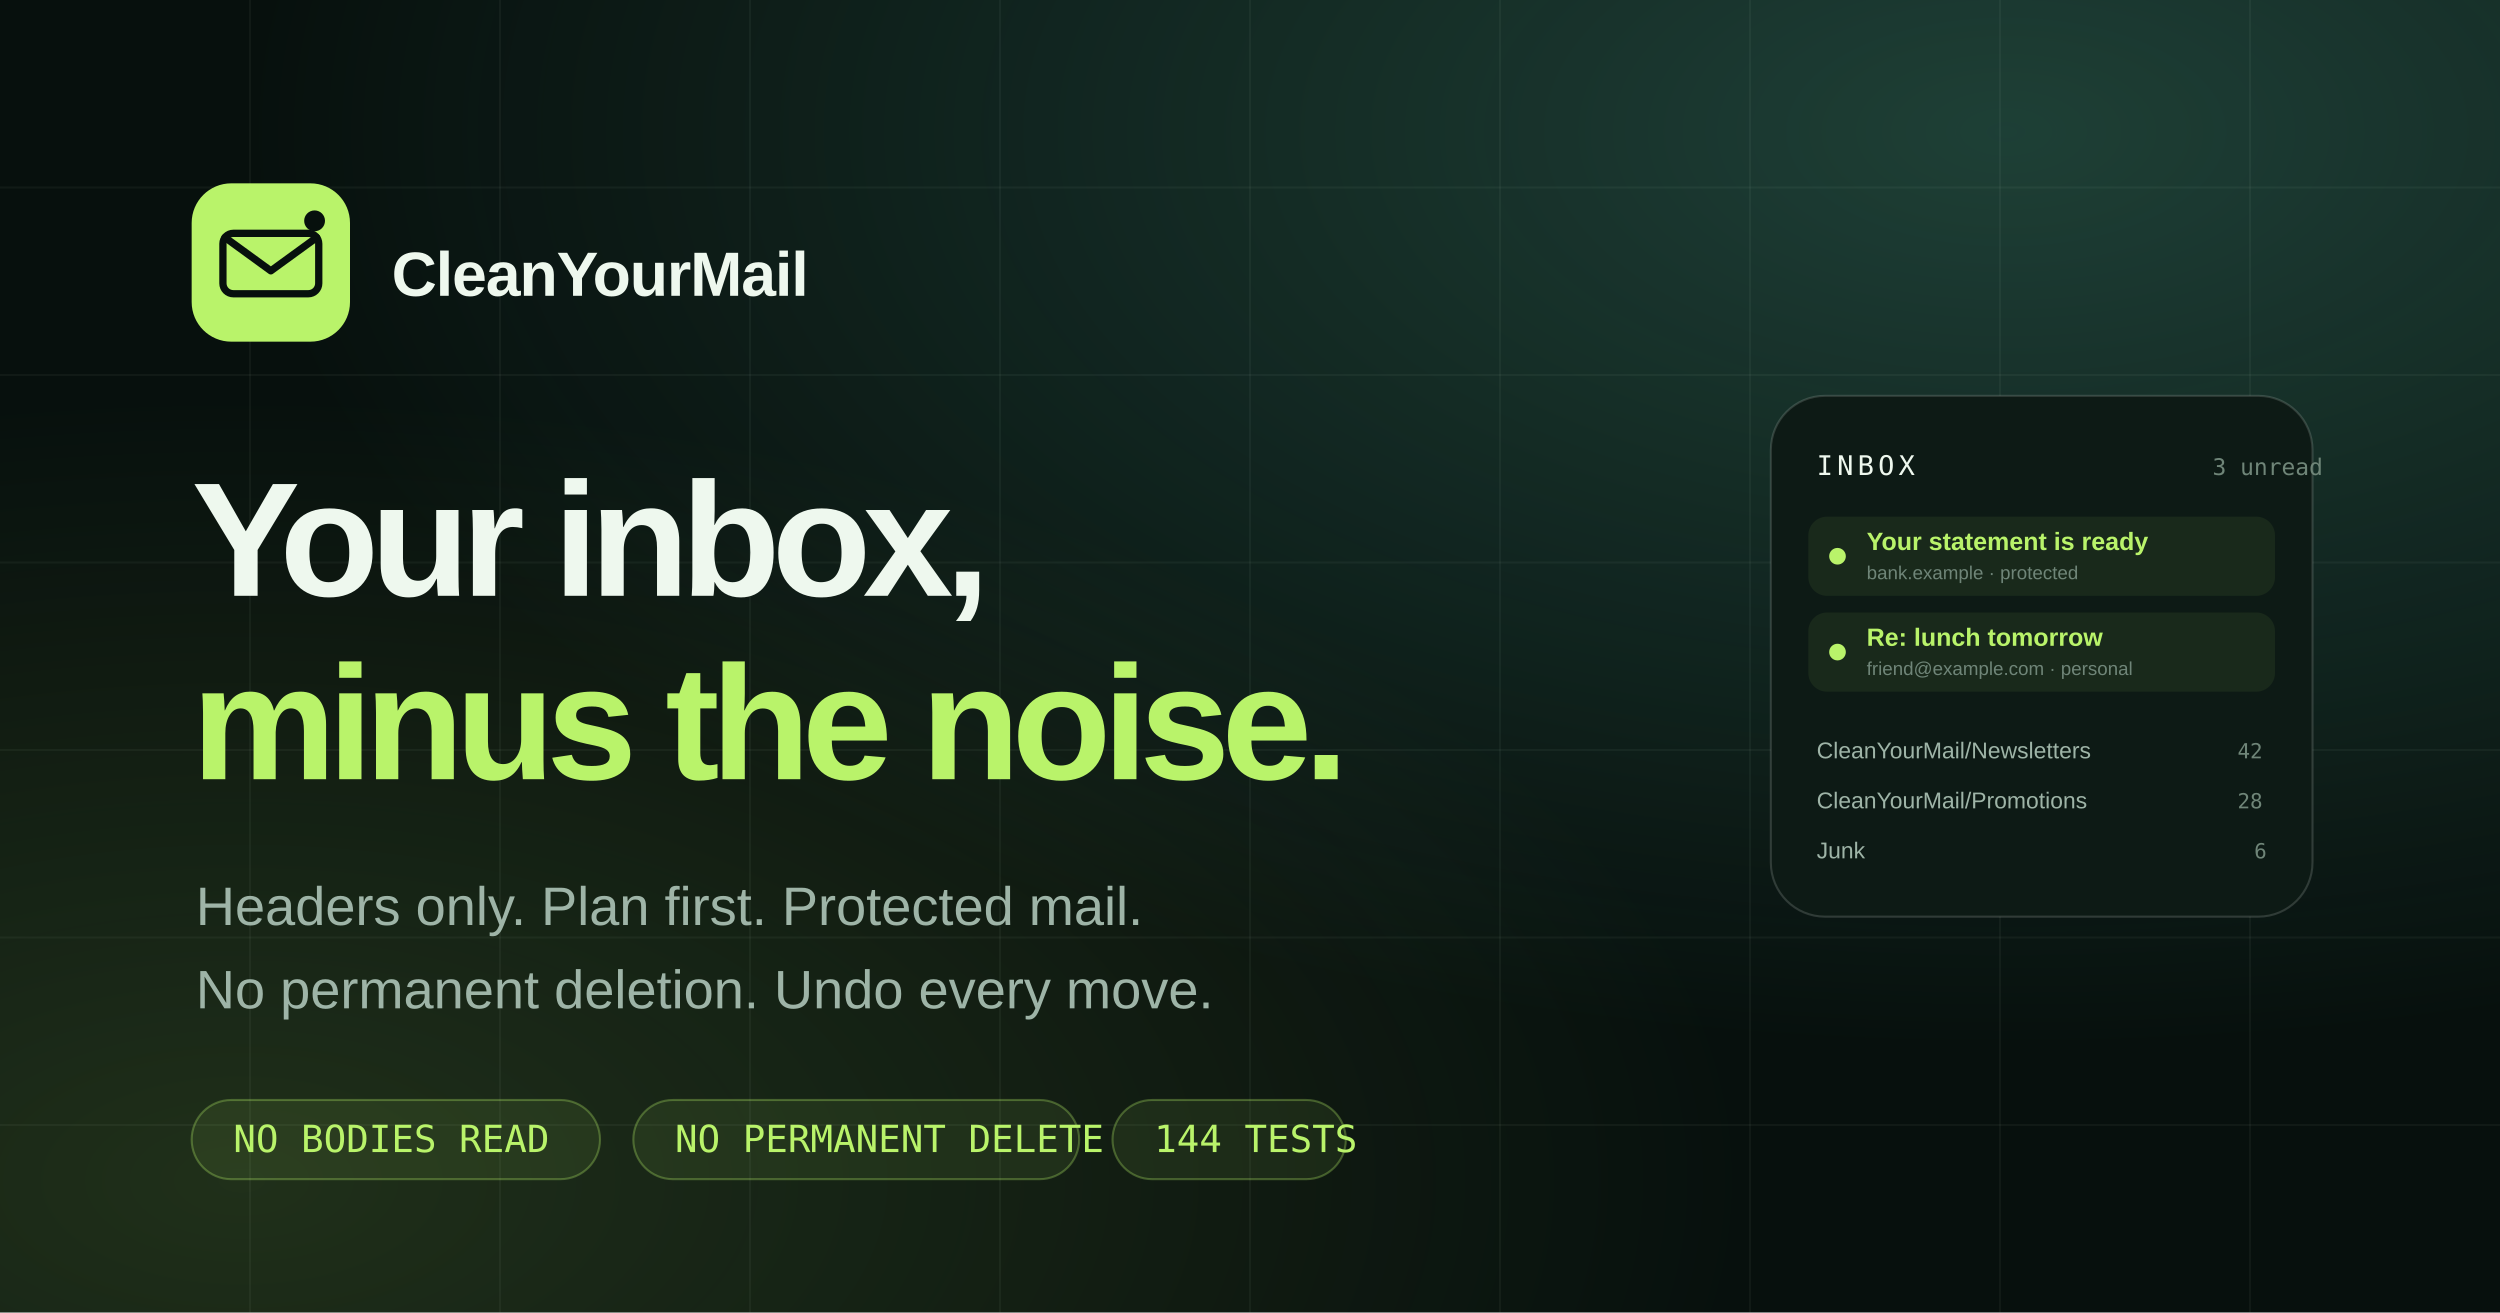
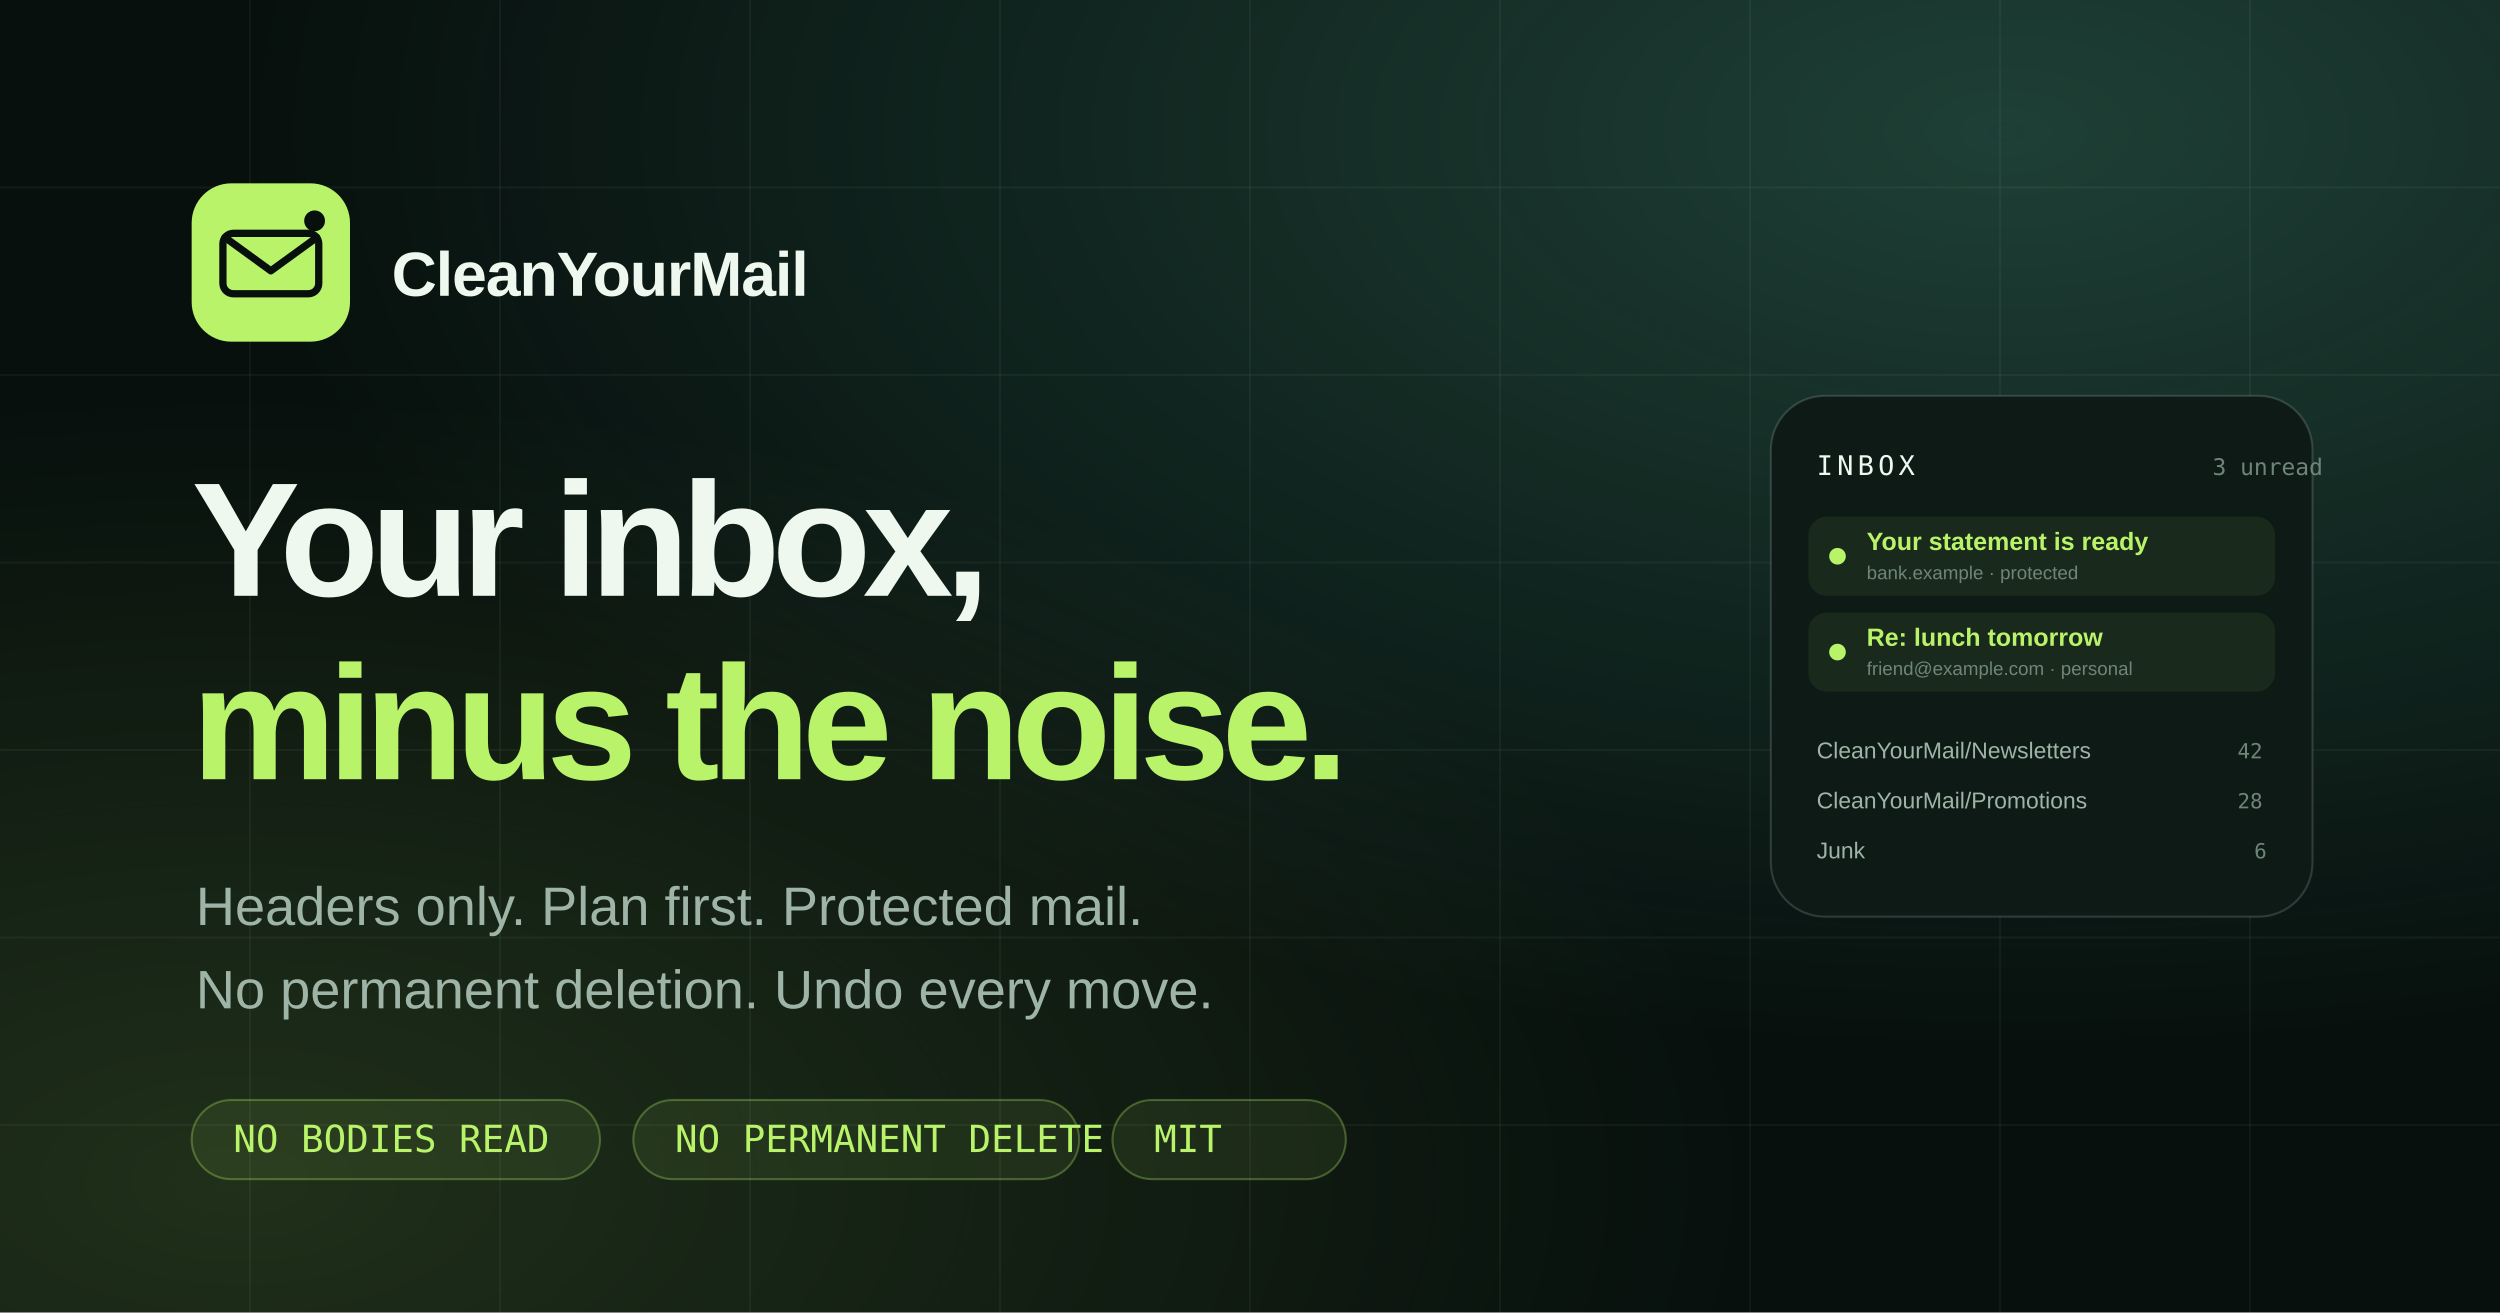
<svg xmlns="http://www.w3.org/2000/svg" viewBox="0 0 1200 630" width="1200" height="630">
  <defs>
    <radialGradient id="glow" cx="80%" cy="10%" r="70%">
      <stop offset="0" stop-color="#6ee7c8" stop-opacity=".22" />
      <stop offset="1" stop-color="#6ee7c8" stop-opacity="0" />
    </radialGradient>
    <radialGradient id="glow2" cx="10%" cy="90%" r="60%">
      <stop offset="0" stop-color="#b9f36a" stop-opacity=".14" />
      <stop offset="1" stop-color="#b9f36a" stop-opacity="0" />
    </radialGradient>
  </defs>
  <rect width="1200" height="630" fill="#07100d" />
  <rect width="1200" height="630" fill="url(#glow)" />
  <rect width="1200" height="630" fill="url(#glow2)" />
  <g stroke="#eef8ee" stroke-opacity=".045" stroke-width="1">
    <path d="M0 90h1200M0 180h1200M0 270h1200M0 360h1200M0 450h1200M0 540h1200" />
    <path d="M120 0v630M240 0v630M360 0v630M480 0v630M600 0v630M720 0v630M840 0v630M960 0v630M1080 0v630" />
  </g>
  <g transform="translate(92 88)">
    <rect width="76" height="76" rx="19" fill="#b9f36a" />
    <rect x="15" y="24" width="46" height="29" rx="5" fill="none" stroke="#07100d" stroke-width="3.5" />
    <path d="m16 26 22 16 22-16" fill="none" stroke="#07100d" stroke-width="3.5" stroke-linecap="round" stroke-linejoin="round" />
    <circle cx="59" cy="18" r="5" fill="#07100d" />
  </g>
  <text x="188" y="142" fill="#eef8ee" font-family="Segoe UI, Arial, sans-serif" font-size="30" font-weight="700" letter-spacing="-0.5">CleanYourMail</text>
  <text x="92" y="286" fill="#eef8ee" font-family="Segoe UI, Arial, sans-serif" font-size="78" font-weight="800" letter-spacing="-4">Your inbox,</text>
  <text x="92" y="374" fill="#b9f36a" font-family="Segoe UI, Arial, sans-serif" font-size="78" font-weight="800" letter-spacing="-4">minus the noise.</text>
  <text x="94" y="444" fill="#9eb4a7" font-family="Segoe UI, Arial, sans-serif" font-size="26">Headers only. Plan first. Protected mail.</text>
  <text x="94" y="484" fill="#9eb4a7" font-family="Segoe UI, Arial, sans-serif" font-size="26">No permanent deletion. Undo every move.</text>
  <g font-family="Cascadia Code, Consolas, monospace" font-size="18" fill="#b9f36a">
    <rect x="92" y="528" width="196" height="38" rx="19" fill="#b9f36a" fill-opacity=".08" stroke="#b9f36a" stroke-opacity=".3" />
    <text x="112" y="553">NO BODIES READ</text>
    <rect x="304" y="528" width="214" height="38" rx="19" fill="#b9f36a" fill-opacity=".08" stroke="#b9f36a" stroke-opacity=".3" />
    <text x="324" y="553">NO PERMANENT DELETE</text>
    <rect x="534" y="528" width="112" height="38" rx="19" fill="#b9f36a" fill-opacity=".08" stroke="#b9f36a" stroke-opacity=".3" />
-     <text x="554" y="553">144 TESTS</text>
+     <text x="554" y="553">MIT</text>
  </g>
  <g transform="translate(850 190)">
    <rect width="260" height="250" rx="26" fill="#0d1a15" stroke="#eef8ee" stroke-opacity=".16" />
    <text x="22" y="38" fill="#eef8ee" font-family="Cascadia Code, Consolas, monospace" font-size="13" letter-spacing="2">INBOX</text>
    <text x="212" y="38" fill="#6f8578" font-family="Cascadia Code, Consolas, monospace" font-size="11">3 unread</text>
    <g font-family="Segoe UI, Arial, sans-serif">
      <rect x="18" y="58" width="224" height="38" rx="9" fill="#b9f36a" fill-opacity=".07" />
      <circle cx="32" cy="77" r="4" fill="#b9f36a" />
      <text x="46" y="74" fill="#b9f36a" font-size="12" font-weight="600">Your statement is ready</text>
      <text x="46" y="88" fill="#6f8578" font-size="9">bank.example · protected</text>
      <rect x="18" y="104" width="224" height="38" rx="9" fill="#b9f36a" fill-opacity=".07" />
      <circle cx="32" cy="123" r="4" fill="#b9f36a" />
      <text x="46" y="120" fill="#b9f36a" font-size="12" font-weight="600">Re: lunch tomorrow</text>
      <text x="46" y="134" fill="#6f8578" font-size="9">friend@example.com · personal</text>
      <text x="22" y="174" fill="#9eb4a7" font-size="11">CleanYourMail/Newsletters</text>
      <text x="224" y="174" fill="#6f8578" font-family="Cascadia Code, Consolas, monospace" font-size="10">42</text>
      <text x="22" y="198" fill="#9eb4a7" font-size="11">CleanYourMail/Promotions</text>
      <text x="224" y="198" fill="#6f8578" font-family="Cascadia Code, Consolas, monospace" font-size="10">28</text>
      <text x="22" y="222" fill="#9eb4a7" font-size="11">Junk</text>
      <text x="232" y="222" fill="#6f8578" font-family="Cascadia Code, Consolas, monospace" font-size="10">6</text>
    </g>
  </g>
</svg>
